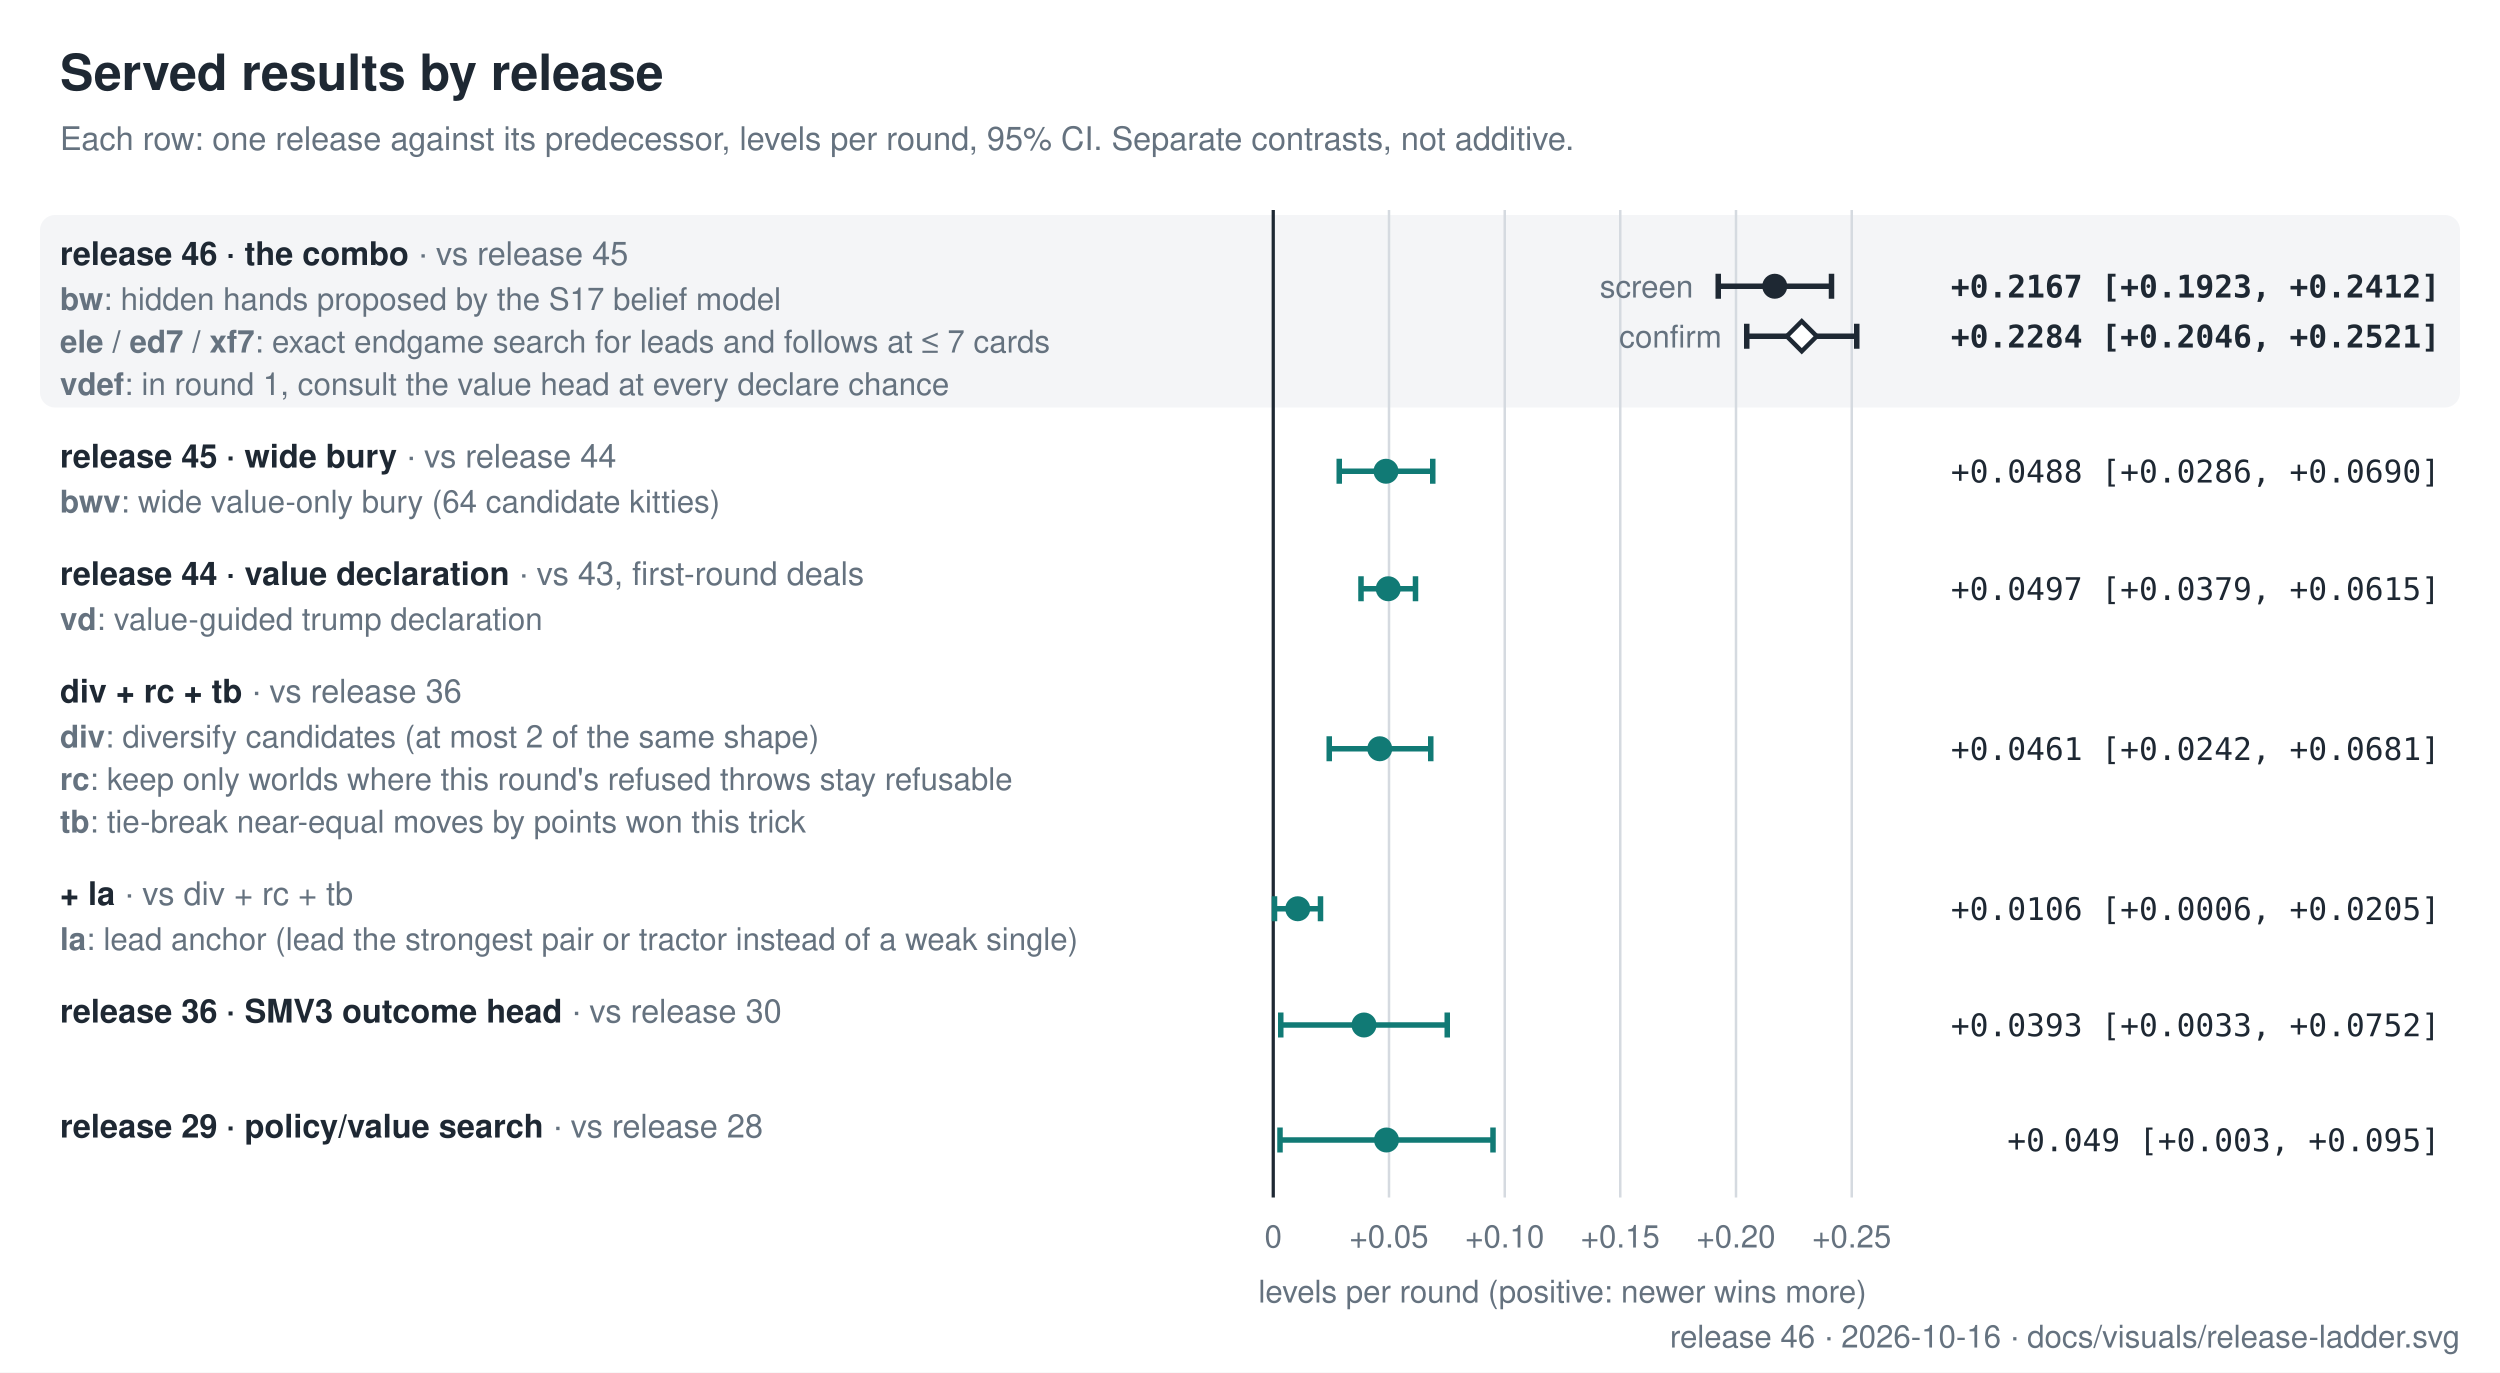
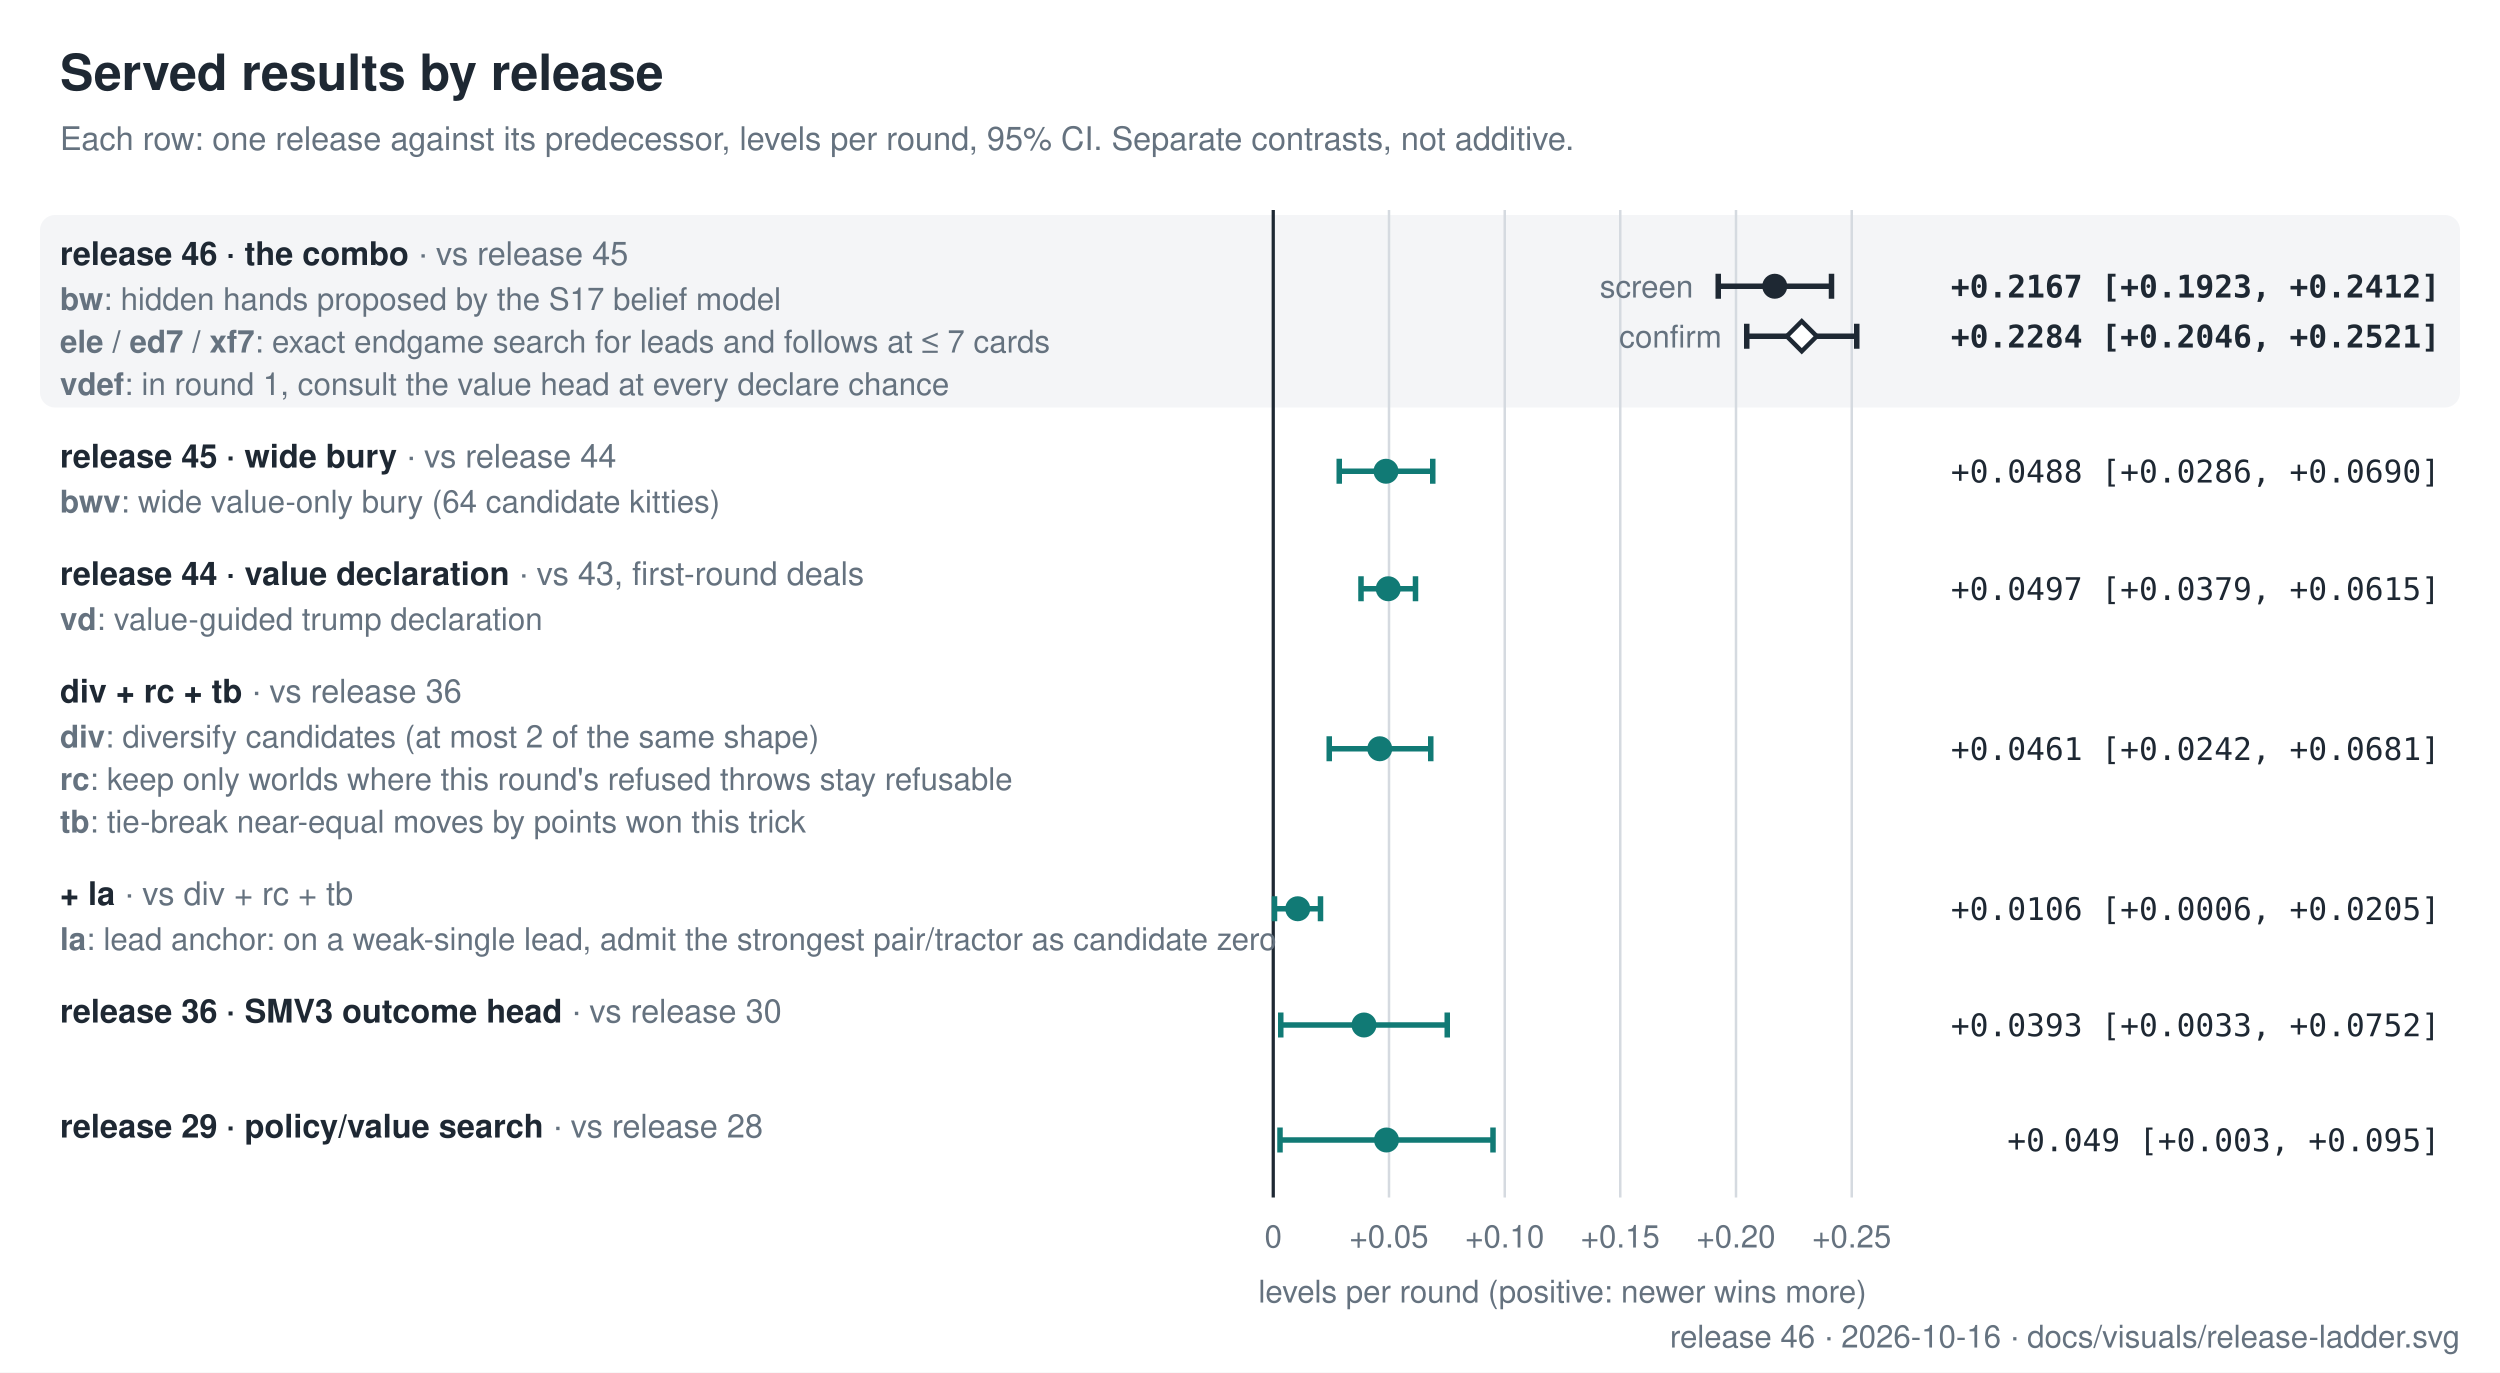
<svg xmlns="http://www.w3.org/2000/svg" viewBox="0 0 1000 549" width="1000" height="549" role="img" aria-label="Forest plot of served results by release, levels per round with 95% CI: release 46 combo vs 45 +0.2167 [+0.1923, +0.2412], confirmation +0.2284 [+0.2046, +0.2521]; release 45 wide bury vs 44 +0.0488 [+0.0286, +0.0690]; release 44 value declaration vs 43 +0.0497 [+0.0379, +0.0615]; div+rc+tb vs release 36 +0.0461 [+0.0242, +0.0681]; +la +0.0106 [+0.0006, +0.0205]; release 36 SMV3 outcome head vs 30 +0.0393 [+0.0033, +0.0752]; release 29 policy/value search vs 28 +0.049 [+0.003, +0.095]. Each rule token is glossed under its row. Separate contrasts; not additive.">
-   <style>text{font-family:-apple-system,BlinkMacSystemFont,"Segoe UI",Helvetica,Arial,sans-serif;fill:#1e2833;font-size:13px}.bg{fill:#ffffff}.mut{fill:#65727f}.b{font-weight:600}.ttl{font-size:20px;font-weight:600}.h{font-size:15px;font-weight:600}.hdr{font-size:12.5px;font-weight:600;letter-spacing:.06em;fill:#65727f}.sm{font-size:12.5px}.it{font-style:italic}.edge{stroke:#d5dae0;stroke-width:1.5;fill:none}.edge.strong{stroke:#3b4f63}.edgebel{stroke:#6a4bb0;stroke-width:1.5;fill:none}.edgeex{stroke:#b03a73;stroke-width:1.5;fill:none}.arrow{stroke:#3b4f63;stroke-width:1.6;fill:none}.ah{fill:#3b4f63}.world{fill:#dfe5ec;stroke:#3b4f63;stroke-width:1.3}.worldx{fill:#ffffff;stroke:#d5dae0;stroke-width:1.3}.thumb{stroke:#3b4f63;stroke-width:1.6;stroke-linecap:round}.xmark{stroke:#a63d2f;stroke-width:2;stroke-linecap:round}.badt{fill:#a63d2f}.goodt{fill:#2e7d4f}.cand{fill:#ffffff;stroke:#1e2833;stroke-width:1.5}.card{fill:#ffffff;stroke:#3b4f63;stroke-width:1}.red{fill:#c0392b}.play{fill:#a8741c}.playtrack{fill:#f3e7cc}.net{fill:#117a75}.nett{fill:#117a75}.root{fill:#1e2833}.inkf{fill:#1e2833}.mutf{fill:#65727f}.rulef{fill:#d5dae0}.paperf{fill:#f4f5f7}.panelf{fill:#ffffff}.bel{fill:#6a4bb0}.belt{fill:#6a4bb0}.belsoft{fill:#ece6f7;stroke:#6a4bb0;stroke-width:1.3}.ex{fill:#b03a73}.ext{fill:#b03a73}.exsoft{fill:#f8e6ef;stroke:#b03a73;stroke-width:1.3}.exline{stroke:#b03a73;stroke-width:1.5;fill:none}.exnode{fill:#ffffff;stroke:#b03a73;stroke-width:1.5}.vd{fill:#2a6fb0}.vdt{fill:#2a6fb0}.vdsoft{fill:#e1ecf7;stroke:#2a6fb0;stroke-width:1.3}.wd{fill:#3b4f63}.wdt{fill:#3b4f63}.wdsoft{fill:#dfe5ec;stroke:#3b4f63;stroke-width:1.3}.axis{stroke:#65727f;stroke-width:1;fill:none}.grid{stroke:#d5dae0;stroke-width:1;fill:none}.zero{stroke:#1e2833;stroke-width:1.3;fill:none}.ring{fill:none;stroke:#1e2833;stroke-width:1.8}.ringex{fill:none;stroke:#b03a73;stroke-width:2}.panelbox{fill:#f4f5f7;stroke:#d5dae0;stroke-width:1}.dash{fill:#ffffff;stroke:#3b4f63;stroke-width:1.5;stroke-dasharray:5 4}.stage{fill:#ffffff;stroke:#3b4f63;stroke-width:1.4}.stagej{fill:#dfe5ec;stroke:#3b4f63;stroke-width:1.4}.lineink{stroke:#1e2833;stroke-width:2.2;fill:none}.linemut{stroke:#65727f;stroke-width:1.2;fill:none}.linebel{stroke:#6a4bb0;stroke-width:2.2;fill:none}.linevd{stroke:#2a6fb0;stroke-width:2.2;fill:none}.linewd{stroke:#3b4f63;stroke-width:2.2;fill:none}.lineex{stroke:#b03a73;stroke-width:2.2;fill:none}.linenet{stroke:#117a75;stroke-width:2.2;fill:none}.chipt{font-size:12.5px;font-weight:700;letter-spacing:.05em;fill:#ffffff}.netbox{fill:#d6ecea;stroke:#117a75;stroke-width:1.5}.netlayer{stroke:#117a75;stroke-width:3;stroke-linecap:round}.netwire{stroke:#117a75;stroke-width:0.8;opacity:.6}.mono{font-family:ui-monospace,SFMono-Regular,Menlo,Consolas,monospace}</style>
+   <style>text{font-family:-apple-system,BlinkMacSystemFont,"Segoe UI",Helvetica,Arial,sans-serif;fill:#1e2833;font-size:13px}.bg{fill:#ffffff}.mut{fill:#65727f}.b{font-weight:600}.ttl{font-size:20px;font-weight:600}.h{font-size:15px;font-weight:600}.hdr{font-size:12.5px;font-weight:600;letter-spacing:.06em;fill:#65727f}.sm{font-size:12.5px}.it{font-style:italic}.edge{stroke:#d5dae0;stroke-width:1.5;fill:none}.edge.strong{stroke:#3b4f63}.edgebel{stroke:#6a4bb0;stroke-width:1.5;fill:none}.edgeex{stroke:#b03a73;stroke-width:1.5;fill:none}.arrow{stroke:#3b4f63;stroke-width:1.6;fill:none}.ah{fill:#3b4f63}.world{fill:#dfe5ec;stroke:#3b4f63;stroke-width:1.3}.worldx{fill:#ffffff;stroke:#d5dae0;stroke-width:1.3}.thumb{stroke:#3b4f63;stroke-width:1.6;stroke-linecap:round}.xmark{stroke:#a63d2f;stroke-width:2;stroke-linecap:round}.badt{fill:#a63d2f}.goodt{fill:#2e7d4f}.cand{fill:#ffffff;stroke:#1e2833;stroke-width:1.5}.card{fill:#ffffff;stroke:#3b4f63;stroke-width:1}.red{fill:#c0392b}.play{fill:#a8741c}.playtrack{fill:#f3e7cc}.net{fill:#117a75}.nett{fill:#117a75}.root{fill:#1e2833}.inkf{fill:#1e2833}.mutf{fill:#65727f}.rulef{fill:#d5dae0}.paperf{fill:#f4f5f7}.panelf{fill:#ffffff}.bel{fill:#6a4bb0}.belt{fill:#6a4bb0}.belsoft{fill:#ece6f7;stroke:#6a4bb0;stroke-width:1.3}.ex{fill:#b03a73}.ext{fill:#b03a73}.exsoft{fill:#f8e6ef;stroke:#b03a73;stroke-width:1.3}.exline{stroke:#b03a73;stroke-width:1.5;fill:none}.exnode{fill:#ffffff;stroke:#b03a73;stroke-width:1.5}.vd{fill:#2a6fb0}.vdt{fill:#2a6fb0}.vdsoft{fill:#e1ecf7;stroke:#2a6fb0;stroke-width:1.3}.wd{fill:#3b4f63}.wdt{fill:#3b4f63}.wdsoft{fill:#dfe5ec;stroke:#3b4f63;stroke-width:1.3}.axis{stroke:#65727f;stroke-width:1;fill:none}.grid{stroke:#d5dae0;stroke-width:1;fill:none}.zero{stroke:#1e2833;stroke-width:1.3;fill:none}.ring{fill:none;stroke:#1e2833;stroke-width:1.8}.ringex{fill:none;stroke:#b03a73;stroke-width:2}.panelbox{fill:#f4f5f7;stroke:#d5dae0;stroke-width:1}.dash{fill:#ffffff;stroke:#3b4f63;stroke-width:1.5;stroke-dasharray:5 4}.stage{fill:#ffffff;stroke:#3b4f63;stroke-width:1.4}.stagej{fill:#dfe5ec;stroke:#3b4f63;stroke-width:1.4}.lineink{stroke:#1e2833;stroke-width:2.2;fill:none}.linemut{stroke:#65727f;stroke-width:1.2;fill:none}.linebel{stroke:#6a4bb0;stroke-width:2.2;fill:none}.linevd{stroke:#2a6fb0;stroke-width:2.2;fill:none}.linewd{stroke:#3b4f63;stroke-width:2.2;fill:none}.lineex{stroke:#b03a73;stroke-width:2.2;fill:none}.linenet{stroke:#117a75;stroke-width:2.2;fill:none}.chipt{font-size:12.5px;font-weight:700;letter-spacing:.05em;fill:#ffffff}.netbox{fill:#d6ecea;stroke:#117a75;stroke-width:1.5}.netlayer{stroke:#117a75;stroke-width:3;stroke-linecap:round}.netwire{stroke:#117a75;stroke-width:0.8;opacity:.6}.cardatt{fill:#ffffff;stroke:#a63d2f;stroke-width:1.3}.cone{fill:#d5dae0;fill-opacity:.35}.conel{stroke:#65727f;stroke-width:1;stroke-dasharray:3 3;fill:none}.mono{font-family:ui-monospace,SFMono-Regular,Menlo,Consolas,monospace}</style>
  <defs>
    <marker id="ar6" viewBox="0 0 10 10" refX="9" refY="5" markerWidth="7" markerHeight="7" orient="auto">
      <path d="M0,0 L10,5 L0,10 z" class="ah" />
    </marker>
  </defs>
  <rect x="0.0" y="0.0" width="1000.0" height="549.0" class="bg" />
  <text x="24.0" y="36.0" class="ttl">Served results by release</text>
  <text x="24.0" y="60.0" class="mut">Each row: one release against its predecessor, levels per round, 95% CI. Separate contrasts, not additive.</text>
  <rect x="16.0" y="86.0" width="968.0" height="77.0" rx="6" class="paperf" />
  <line x1="509.3" y1="84.0" x2="509.3" y2="479.0" class="zero" />
  <text x="509.3" y="499.0" class="sm mut" text-anchor="middle">0</text>
  <line x1="555.6" y1="84.0" x2="555.6" y2="479.0" class="grid" />
  <text x="555.6" y="499.0" class="sm mut" text-anchor="middle">+0.05</text>
  <line x1="601.9" y1="84.0" x2="601.9" y2="479.0" class="grid" />
  <text x="601.9" y="499.0" class="sm mut" text-anchor="middle">+0.10</text>
  <line x1="648.1" y1="84.0" x2="648.1" y2="479.0" class="grid" />
  <text x="648.1" y="499.0" class="sm mut" text-anchor="middle">+0.15</text>
  <line x1="694.4" y1="84.0" x2="694.4" y2="479.0" class="grid" />
  <text x="694.4" y="499.0" class="sm mut" text-anchor="middle">+0.20</text>
  <line x1="740.7" y1="84.0" x2="740.7" y2="479.0" class="grid" />
  <text x="740.7" y="499.0" class="sm mut" text-anchor="middle">+0.25</text>
  <text x="625.0" y="521.0" class="sm mut" text-anchor="middle">levels per round (positive: newer wins more)</text>
  <text x="24.0" y="106.0" class="b">release 46 · the combo <tspan class="mut" style="font-weight:400">· vs release 45</tspan>
  </text>
  <text x="24.0" y="124.0" class="sm mut">
    <tspan class="b">bw</tspan>: hidden hands proposed by the S17 belief model</text>
  <text x="24.0" y="141.0" class="sm mut">
    <tspan class="b">ele / ed7 / xf7</tspan>: exact endgame search for leads and follows at ≤ 7 cards</text>
  <text x="24.0" y="158.0" class="sm mut">
    <tspan class="b">vdef</tspan>: in round 1, consult the value head at every declare chance</text>
  <line x1="687.3" y1="114.5" x2="732.6" y2="114.5" class="lineink" />
  <line x1="687.3" y1="109.5" x2="687.3" y2="119.5" class="lineink" />
  <line x1="732.6" y1="109.5" x2="732.6" y2="119.5" class="lineink" />
  <circle cx="709.9" cy="114.5" r="5" class="inkf" />
  <text x="677.3" y="119.0" class="sm mut" text-anchor="end">screen</text>
  <text x="976.0" y="119.0" class="mono sm b" text-anchor="end">+0.2167 [+0.1923, +0.2412]</text>
  <line x1="698.7" y1="134.5" x2="742.7" y2="134.5" class="lineink" />
  <line x1="698.7" y1="129.5" x2="698.7" y2="139.5" class="lineink" />
  <line x1="742.7" y1="129.5" x2="742.7" y2="139.5" class="lineink" />
  <path d="M720.7,128.5 L726.7,134.5 L720.7,140.5 L714.7,134.5 z" class="panelf" />
  <path d="M720.7,128.5 L726.7,134.5 L720.7,140.5 L714.7,134.5 z" class="ring" />
  <text x="688.7" y="139.0" class="sm mut" text-anchor="end">confirm</text>
  <text x="976.0" y="139.0" class="mono sm b" text-anchor="end">+0.2284 [+0.2046, +0.2521]</text>
  <text x="24.0" y="187.0" class="b">release 45 · wide bury <tspan class="mut" style="font-weight:400">· vs release 44</tspan>
  </text>
  <text x="24.0" y="205.0" class="sm mut">
    <tspan class="b">bwv</tspan>: wide value-only bury (64 candidate kitties)</text>
  <line x1="535.7" y1="188.5" x2="573.1" y2="188.5" class="linenet" />
  <line x1="535.7" y1="183.5" x2="535.7" y2="193.5" class="linenet" />
  <line x1="573.1" y1="183.5" x2="573.1" y2="193.5" class="linenet" />
  <circle cx="554.4" cy="188.5" r="5" class="net" />
  <text x="976.0" y="193.0" class="mono sm" text-anchor="end">+0.0488 [+0.0286, +0.0690]</text>
  <text x="24.0" y="234.0" class="b">release 44 · value declaration <tspan class="mut" style="font-weight:400">· vs 43, first-round deals</tspan>
  </text>
  <text x="24.0" y="252.0" class="sm mut">
    <tspan class="b">vd</tspan>: value-guided trump declaration</text>
  <line x1="544.4" y1="235.5" x2="566.2" y2="235.5" class="linenet" />
  <line x1="544.4" y1="230.5" x2="544.4" y2="240.5" class="linenet" />
  <line x1="566.2" y1="230.5" x2="566.2" y2="240.5" class="linenet" />
  <circle cx="555.3" cy="235.5" r="5" class="net" />
  <text x="976.0" y="240.0" class="mono sm" text-anchor="end">+0.0497 [+0.0379, +0.0615]</text>
  <text x="24.0" y="281.0" class="b">div + rc + tb <tspan class="mut" style="font-weight:400">· vs release 36</tspan>
  </text>
  <text x="24.0" y="299.0" class="sm mut">
    <tspan class="b">div</tspan>: diversify candidates (at most 2 of the same shape)</text>
  <text x="24.0" y="316.0" class="sm mut">
    <tspan class="b">rc</tspan>: keep only worlds where this round's refused throws stay refusable</text>
  <text x="24.0" y="333.0" class="sm mut">
    <tspan class="b">tb</tspan>: tie-break near-equal moves by points won this trick</text>
  <line x1="531.7" y1="299.5" x2="572.3" y2="299.5" class="linenet" />
  <line x1="531.7" y1="294.5" x2="531.7" y2="304.5" class="linenet" />
  <line x1="572.3" y1="294.5" x2="572.3" y2="304.5" class="linenet" />
  <circle cx="551.9" cy="299.5" r="5" class="net" />
  <text x="976.0" y="304.0" class="mono sm" text-anchor="end">+0.0461 [+0.0242, +0.0681]</text>
  <text x="24.0" y="362.0" class="b">+ la <tspan class="mut" style="font-weight:400">· vs div + rc + tb</tspan>
  </text>
  <text x="24.0" y="380.0" class="sm mut">
-     <tspan class="b">la</tspan>: lead anchor (lead the strongest pair or tractor instead of a weak single)</text>
+     <tspan class="b">la</tspan>: lead anchor: on a weak-single lead, admit the strongest pair/tractor as candidate zero</text>
  <line x1="509.8" y1="363.5" x2="528.2" y2="363.5" class="linenet" />
  <line x1="509.8" y1="358.5" x2="509.8" y2="368.5" class="linenet" />
  <line x1="528.2" y1="358.5" x2="528.2" y2="368.5" class="linenet" />
  <circle cx="519.1" cy="363.5" r="5" class="net" />
  <text x="976.0" y="368.0" class="mono sm" text-anchor="end">+0.0106 [+0.0006, +0.0205]</text>
  <text x="24.0" y="409.0" class="b">release 36 · SMV3 outcome head <tspan class="mut" style="font-weight:400">· vs release 30</tspan>
  </text>
  <line x1="512.3" y1="410.0" x2="578.9" y2="410.0" class="linenet" />
  <line x1="512.3" y1="405.0" x2="512.3" y2="415.0" class="linenet" />
  <line x1="578.9" y1="405.0" x2="578.9" y2="415.0" class="linenet" />
  <circle cx="545.6" cy="410.0" r="5" class="net" />
  <text x="976.0" y="414.5" class="mono sm" text-anchor="end">+0.0393 [+0.0033, +0.0752]</text>
  <text x="24.0" y="455.0" class="b">release 29 · policy/value search <tspan class="mut" style="font-weight:400">· vs release 28</tspan>
  </text>
  <line x1="512.0" y1="456.0" x2="597.2" y2="456.0" class="linenet" />
  <line x1="512.0" y1="451.0" x2="512.0" y2="461.0" class="linenet" />
  <line x1="597.2" y1="451.0" x2="597.2" y2="461.0" class="linenet" />
  <circle cx="554.6" cy="456.0" r="5" class="net" />
  <text x="976.0" y="460.5" class="mono sm" text-anchor="end">+0.049 [+0.003, +0.095]</text>
  <text x="984.0" y="539.0" class="mut sm" text-anchor="end">release 46 · 2026-10-16 · docs/visuals/release-ladder.svg</text>
</svg>
